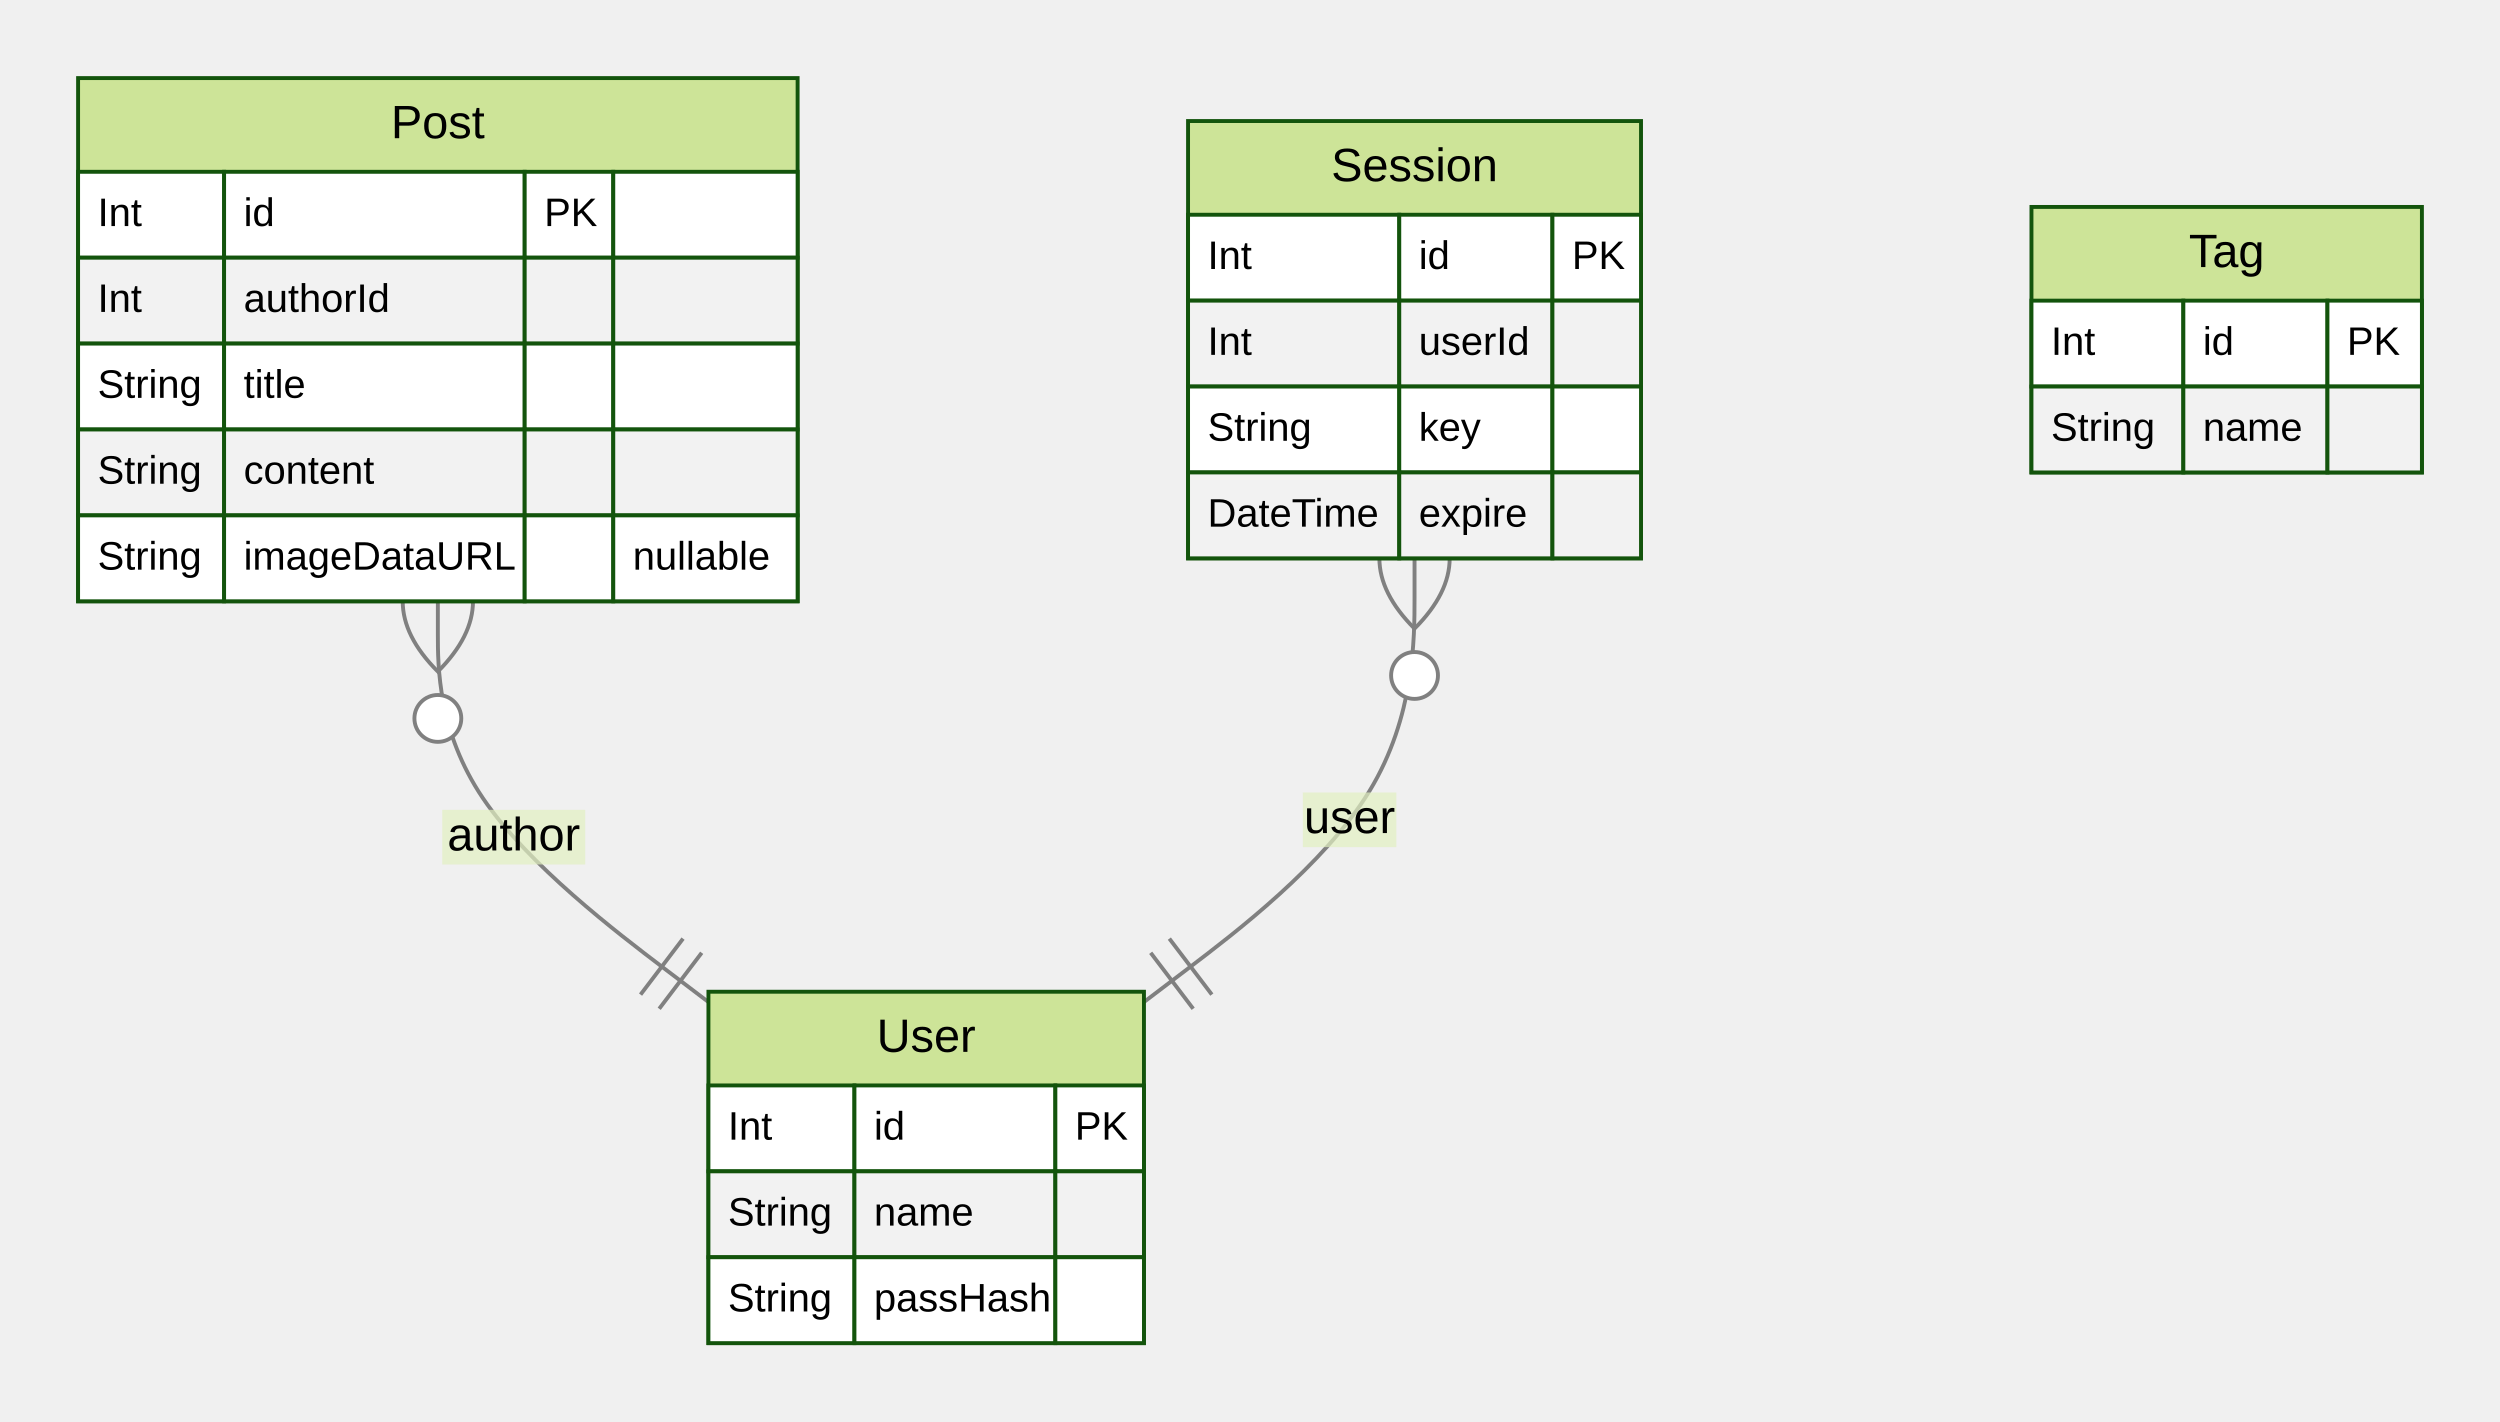
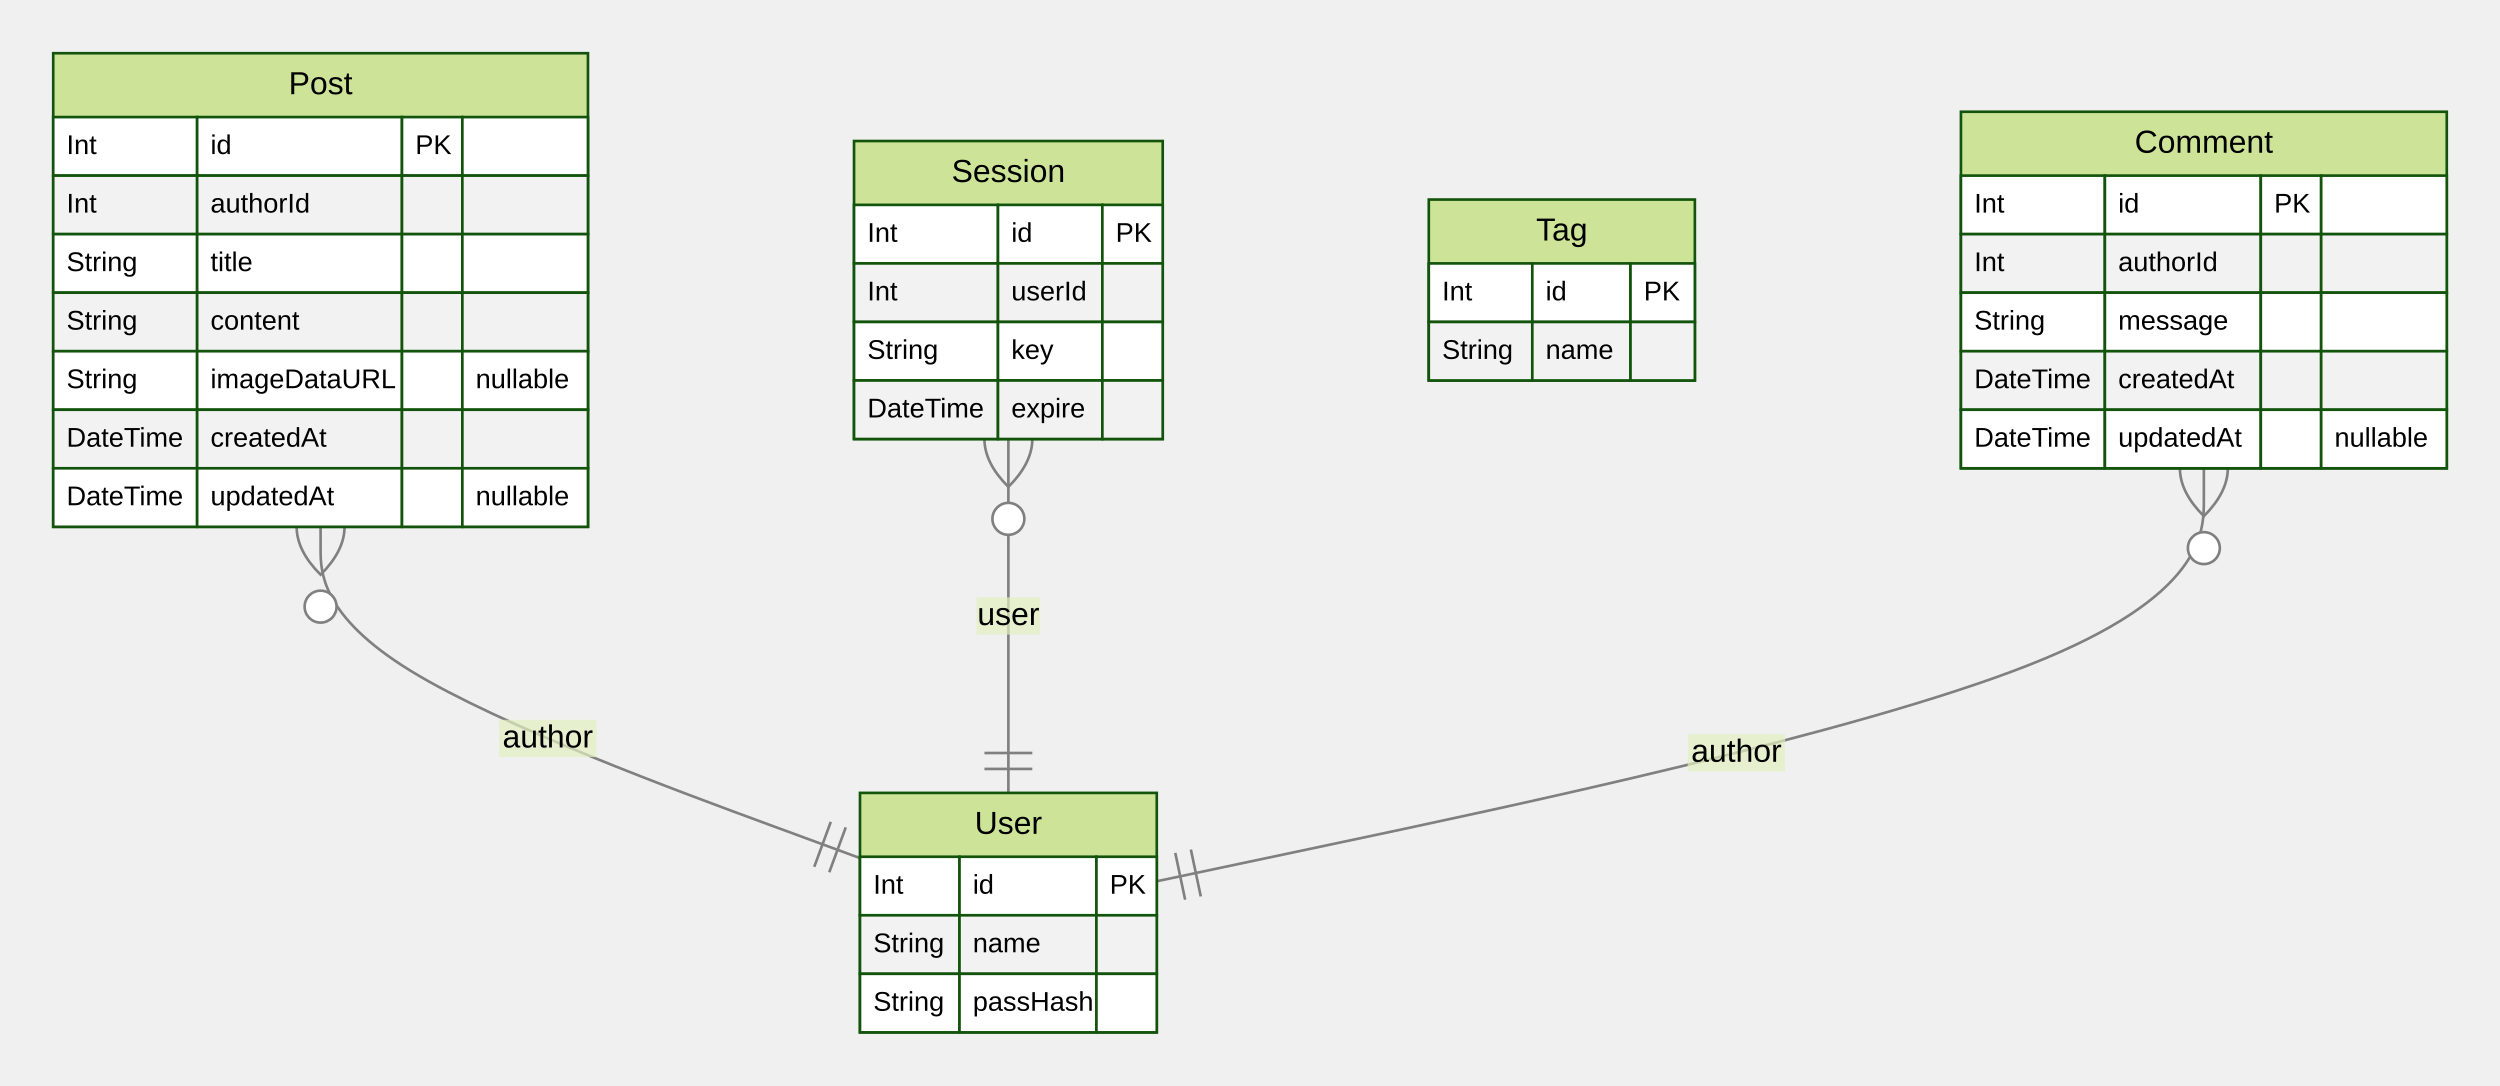
- <svg xmlns="http://www.w3.org/2000/svg" aria-roledescription="er" viewBox="0 0 640.294 364" style="max-width: 640.294px; background-color: white;" width="100%" id="mermaid-0">
+ <svg xmlns="http://www.w3.org/2000/svg" aria-roledescription="er" viewBox="0 0 939.593 408" style="max-width: 939.593px; background-color: white;" width="100%" id="mermaid-0">
  <style>#mermaid-0{font-family:"trebuchet ms",verdana,arial,sans-serif;font-size:16px;fill:#000000;}#mermaid-0 .error-icon{fill:#552222;}#mermaid-0 .error-text{fill:#552222;stroke:#552222;}#mermaid-0 .edge-thickness-normal{stroke-width:2px;}#mermaid-0 .edge-thickness-thick{stroke-width:3.5px;}#mermaid-0 .edge-pattern-solid{stroke-dasharray:0;}#mermaid-0 .edge-pattern-dashed{stroke-dasharray:3;}#mermaid-0 .edge-pattern-dotted{stroke-dasharray:2;}#mermaid-0 .marker{fill:#000000;stroke:#000000;}#mermaid-0 .marker.cross{stroke:#000000;}#mermaid-0 svg{font-family:"trebuchet ms",verdana,arial,sans-serif;font-size:16px;}#mermaid-0 .entityBox{fill:#cde498;stroke:#13540c;}#mermaid-0 .attributeBoxOdd{fill:#ffffff;stroke:#13540c;}#mermaid-0 .attributeBoxEven{fill:#f2f2f2;stroke:#13540c;}#mermaid-0 .relationshipLabelBox{fill:hsl(78.158, 58.462%, 84.51%);opacity:0.7;background-color:hsl(78.158, 58.462%, 84.51%);}#mermaid-0 .relationshipLabelBox rect{opacity:0.5;}#mermaid-0 .relationshipLine{stroke:#000000;}#mermaid-0 .entityTitleText{text-anchor:middle;font-size:18px;fill:#000000;}#mermaid-0 :root{--mermaid-font-family:"trebuchet ms",verdana,arial,sans-serif;}</style>
  <g />
  <defs>
    <marker orient="auto" markerHeight="18" markerWidth="18" refY="9" refX="0" id="ONLY_ONE_START">
      <path d="M9,0 L9,18 M15,0 L15,18" fill="none" stroke="gray" />
    </marker>
  </defs>
  <defs>
    <marker orient="auto" markerHeight="18" markerWidth="18" refY="9" refX="18" id="ONLY_ONE_END">
      <path d="M3,0 L3,18 M9,0 L9,18" fill="none" stroke="gray" />
    </marker>
  </defs>
  <defs>
    <marker orient="auto" markerHeight="18" markerWidth="30" refY="9" refX="0" id="ZERO_OR_ONE_START">
      <circle r="6" cy="9" cx="21" fill="white" stroke="gray" />
      <path d="M9,0 L9,18" fill="none" stroke="gray" />
    </marker>
  </defs>
  <defs>
    <marker orient="auto" markerHeight="18" markerWidth="30" refY="9" refX="30" id="ZERO_OR_ONE_END">
      <circle r="6" cy="9" cx="9" fill="white" stroke="gray" />
      <path d="M21,0 L21,18" fill="none" stroke="gray" />
    </marker>
  </defs>
  <defs>
    <marker orient="auto" markerHeight="36" markerWidth="45" refY="18" refX="18" id="ONE_OR_MORE_START">
      <path d="M0,18 Q 18,0 36,18 Q 18,36 0,18 M42,9 L42,27" fill="none" stroke="gray" />
    </marker>
  </defs>
  <defs>
    <marker orient="auto" markerHeight="36" markerWidth="45" refY="18" refX="27" id="ONE_OR_MORE_END">
      <path d="M3,9 L3,27 M9,18 Q27,0 45,18 Q27,36 9,18" fill="none" stroke="gray" />
    </marker>
  </defs>
  <defs>
    <marker orient="auto" markerHeight="36" markerWidth="57" refY="18" refX="18" id="ZERO_OR_MORE_START">
      <circle r="6" cy="18" cx="48" fill="white" stroke="gray" />
      <path d="M0,18 Q18,0 36,18 Q18,36 0,18" fill="none" stroke="gray" />
    </marker>
  </defs>
  <defs>
    <marker orient="auto" markerHeight="36" markerWidth="57" refY="18" refX="39" id="ZERO_OR_MORE_END">
      <circle r="6" cy="18" cx="9" fill="white" stroke="gray" />
      <path d="M21,18 Q39,0 57,18 Q39,36 21,18" fill="none" stroke="gray" />
    </marker>
  </defs>
-   <path style="stroke: gray; fill: none;" marker-start="url(#ZERO_OR_MORE_START)" marker-end="url(#ONLY_ONE_END)" d="M112.141,154L112.141,162.333C112.141,170.667,112.141,187.333,123.691,204.44C135.241,221.546,158.342,239.092,169.892,247.865L181.442,256.638" class="er relationshipLine" />
-   <path style="stroke: gray; fill: none;" marker-start="url(#ZERO_OR_MORE_START)" marker-end="url(#ONLY_ONE_END)" d="M362.288,143L362.288,153.167C362.288,163.333,362.288,183.667,350.738,202.606C339.188,221.546,316.087,239.092,304.537,247.865L292.987,256.638" class="er relationshipLine" />
-   <g transform="translate(20,20 )" id="entity-Post-ded15c0d-2cd9-4d8a-85ac-2ca12fa0a732">
-     <rect height="134" width="184.282" y="0" x="0" class="er entityBox" />
-     <text style="dominant-baseline: middle; text-anchor: middle; font-size: 12px;" transform="translate(92.14102,12)" y="0" x="0" id="text-entity-Post-ded15c0d-2cd9-4d8a-85ac-2ca12fa0a732" class="er entityLabel">Post</text>
+   <path style="stroke: gray; fill: none;" marker-start="url(#ZERO_OR_MORE_START)" marker-end="url(#ONLY_ONE_END)" d="M120.491,198L120.491,206.333C120.491,214.667,120.491,231.333,154.278,252.084C188.066,272.834,255.64,297.669,289.428,310.086L323.215,322.503" class="er relationshipLine" />
+   <path style="stroke: gray; fill: none;" marker-start="url(#ZERO_OR_MORE_START)" marker-end="url(#ONLY_ONE_END)" d="M378.988,165L378.988,178.833C378.988,192.667,378.988,220.333,378.988,242.5C378.988,264.667,378.988,281.333,378.988,289.667L378.988,298" class="er relationshipLine" />
+   <path style="stroke: gray; fill: none;" marker-start="url(#ZERO_OR_MORE_START)" marker-end="url(#ONLY_ONE_END)" d="M828.293,176L828.293,188C828.293,200,828.293,224,762.705,249.868C697.116,275.736,565.938,303.472,500.349,317.34L434.76,331.208" class="er relationshipLine" />
+   <g transform="translate(20,20 )" id="entity-Post-003489f4-481c-472d-974c-b10abda31fce">
+     <rect height="178" width="200.982" y="0" x="0" class="er entityBox" />
+     <text style="dominant-baseline: middle; text-anchor: middle; font-size: 12px;" transform="translate(100.4908,12)" y="0" x="0" id="text-entity-Post-003489f4-481c-472d-974c-b10abda31fce" class="er entityLabel">Post</text>
+     <rect height="22" width="54.096" y="24" x="0" class="er attributeBoxOdd" />
+     <text style="dominant-baseline: middle; font-size: 10.2px;" transform="translate(5,35)" y="0" x="0" id="text-entity-Post-003489f4-481c-472d-974c-b10abda31fce-attr-1-type" class="er entityLabel">Int</text>
+     <rect height="22" width="76.986" y="24" x="54.096" class="er attributeBoxOdd" />
+     <text style="dominant-baseline: middle; font-size: 10.2px;" transform="translate(59.09555,35)" y="0" x="0" id="text-entity-Post-003489f4-481c-472d-974c-b10abda31fce-attr-1-name" class="er entityLabel">id</text>
+     <rect height="22" width="22.688" y="24" x="131.081" class="er attributeBoxOdd" />
+     <text style="dominant-baseline: middle; font-size: 10.2px;" transform="translate(136.0813,35)" y="0" x="0" id="text-entity-Post-003489f4-481c-472d-974c-b10abda31fce-attr-1-key" class="er entityLabel">PK</text>
+     <rect height="22" width="47.213" y="24" x="153.769" class="er attributeBoxOdd" />
+     <text style="dominant-baseline: middle; font-size: 10.2px;" transform="translate(158.769,35)" y="0" x="0" id="text-entity-Post-003489f4-481c-472d-974c-b10abda31fce-attr-1-comment" class="er entityLabel" />
+     <rect height="22" width="54.096" y="46" x="0" class="er attributeBoxEven" />
+     <text style="dominant-baseline: middle; font-size: 10.2px;" transform="translate(5,57)" y="0" x="0" id="text-entity-Post-003489f4-481c-472d-974c-b10abda31fce-attr-2-type" class="er entityLabel">Int</text>
+     <rect height="22" width="76.986" y="46" x="54.096" class="er attributeBoxEven" />
+     <text style="dominant-baseline: middle; font-size: 10.2px;" transform="translate(59.09555,57)" y="0" x="0" id="text-entity-Post-003489f4-481c-472d-974c-b10abda31fce-attr-2-name" class="er entityLabel">authorId</text>
+     <rect height="22" width="22.688" y="46" x="131.081" class="er attributeBoxEven" />
+     <text style="dominant-baseline: middle; font-size: 10.2px;" transform="translate(136.0813,57)" y="0" x="0" id="text-entity-Post-003489f4-481c-472d-974c-b10abda31fce-attr-2-key" class="er entityLabel" />
+     <rect height="22" width="47.213" y="46" x="153.769" class="er attributeBoxEven" />
+     <text style="dominant-baseline: middle; font-size: 10.2px;" transform="translate(158.769,57)" y="0" x="0" id="text-entity-Post-003489f4-481c-472d-974c-b10abda31fce-attr-2-comment" class="er entityLabel" />
+     <rect height="22" width="54.096" y="68" x="0" class="er attributeBoxOdd" />
+     <text style="dominant-baseline: middle; font-size: 10.2px;" transform="translate(5,79)" y="0" x="0" id="text-entity-Post-003489f4-481c-472d-974c-b10abda31fce-attr-3-type" class="er entityLabel">String</text>
+     <rect height="22" width="76.986" y="68" x="54.096" class="er attributeBoxOdd" />
+     <text style="dominant-baseline: middle; font-size: 10.2px;" transform="translate(59.09555,79)" y="0" x="0" id="text-entity-Post-003489f4-481c-472d-974c-b10abda31fce-attr-3-name" class="er entityLabel">title</text>
+     <rect height="22" width="22.688" y="68" x="131.081" class="er attributeBoxOdd" />
+     <text style="dominant-baseline: middle; font-size: 10.2px;" transform="translate(136.0813,79)" y="0" x="0" id="text-entity-Post-003489f4-481c-472d-974c-b10abda31fce-attr-3-key" class="er entityLabel" />
+     <rect height="22" width="47.213" y="68" x="153.769" class="er attributeBoxOdd" />
+     <text style="dominant-baseline: middle; font-size: 10.2px;" transform="translate(158.769,79)" y="0" x="0" id="text-entity-Post-003489f4-481c-472d-974c-b10abda31fce-attr-3-comment" class="er entityLabel" />
+     <rect height="22" width="54.096" y="90" x="0" class="er attributeBoxEven" />
+     <text style="dominant-baseline: middle; font-size: 10.2px;" transform="translate(5,101)" y="0" x="0" id="text-entity-Post-003489f4-481c-472d-974c-b10abda31fce-attr-4-type" class="er entityLabel">String</text>
+     <rect height="22" width="76.986" y="90" x="54.096" class="er attributeBoxEven" />
+     <text style="dominant-baseline: middle; font-size: 10.2px;" transform="translate(59.09555,101)" y="0" x="0" id="text-entity-Post-003489f4-481c-472d-974c-b10abda31fce-attr-4-name" class="er entityLabel">content</text>
+     <rect height="22" width="22.688" y="90" x="131.081" class="er attributeBoxEven" />
+     <text style="dominant-baseline: middle; font-size: 10.2px;" transform="translate(136.0813,101)" y="0" x="0" id="text-entity-Post-003489f4-481c-472d-974c-b10abda31fce-attr-4-key" class="er entityLabel" />
+     <rect height="22" width="47.213" y="90" x="153.769" class="er attributeBoxEven" />
+     <text style="dominant-baseline: middle; font-size: 10.2px;" transform="translate(158.769,101)" y="0" x="0" id="text-entity-Post-003489f4-481c-472d-974c-b10abda31fce-attr-4-comment" class="er entityLabel" />
+     <rect height="22" width="54.096" y="112" x="0" class="er attributeBoxOdd" />
+     <text style="dominant-baseline: middle; font-size: 10.2px;" transform="translate(5,123)" y="0" x="0" id="text-entity-Post-003489f4-481c-472d-974c-b10abda31fce-attr-5-type" class="er entityLabel">String</text>
+     <rect height="22" width="76.986" y="112" x="54.096" class="er attributeBoxOdd" />
+     <text style="dominant-baseline: middle; font-size: 10.2px;" transform="translate(59.09555,123)" y="0" x="0" id="text-entity-Post-003489f4-481c-472d-974c-b10abda31fce-attr-5-name" class="er entityLabel">imageDataURL</text>
+     <rect height="22" width="22.688" y="112" x="131.081" class="er attributeBoxOdd" />
+     <text style="dominant-baseline: middle; font-size: 10.2px;" transform="translate(136.0813,123)" y="0" x="0" id="text-entity-Post-003489f4-481c-472d-974c-b10abda31fce-attr-5-key" class="er entityLabel" />
+     <rect height="22" width="47.213" y="112" x="153.769" class="er attributeBoxOdd" />
+     <text style="dominant-baseline: middle; font-size: 10.2px;" transform="translate(158.769,123)" y="0" x="0" id="text-entity-Post-003489f4-481c-472d-974c-b10abda31fce-attr-5-comment" class="er entityLabel">nullable</text>
+     <rect height="22" width="54.096" y="134" x="0" class="er attributeBoxEven" />
+     <text style="dominant-baseline: middle; font-size: 10.2px;" transform="translate(5,145)" y="0" x="0" id="text-entity-Post-003489f4-481c-472d-974c-b10abda31fce-attr-6-type" class="er entityLabel">DateTime</text>
+     <rect height="22" width="76.986" y="134" x="54.096" class="er attributeBoxEven" />
+     <text style="dominant-baseline: middle; font-size: 10.2px;" transform="translate(59.09555,145)" y="0" x="0" id="text-entity-Post-003489f4-481c-472d-974c-b10abda31fce-attr-6-name" class="er entityLabel">createdAt</text>
+     <rect height="22" width="22.688" y="134" x="131.081" class="er attributeBoxEven" />
+     <text style="dominant-baseline: middle; font-size: 10.2px;" transform="translate(136.0813,145)" y="0" x="0" id="text-entity-Post-003489f4-481c-472d-974c-b10abda31fce-attr-6-key" class="er entityLabel" />
+     <rect height="22" width="47.213" y="134" x="153.769" class="er attributeBoxEven" />
+     <text style="dominant-baseline: middle; font-size: 10.2px;" transform="translate(158.769,145)" y="0" x="0" id="text-entity-Post-003489f4-481c-472d-974c-b10abda31fce-attr-6-comment" class="er entityLabel" />
+     <rect height="22" width="54.096" y="156" x="0" class="er attributeBoxOdd" />
+     <text style="dominant-baseline: middle; font-size: 10.2px;" transform="translate(5,167)" y="0" x="0" id="text-entity-Post-003489f4-481c-472d-974c-b10abda31fce-attr-7-type" class="er entityLabel">DateTime</text>
+     <rect height="22" width="76.986" y="156" x="54.096" class="er attributeBoxOdd" />
+     <text style="dominant-baseline: middle; font-size: 10.2px;" transform="translate(59.09555,167)" y="0" x="0" id="text-entity-Post-003489f4-481c-472d-974c-b10abda31fce-attr-7-name" class="er entityLabel">updatedAt</text>
+     <rect height="22" width="22.688" y="156" x="131.081" class="er attributeBoxOdd" />
+     <text style="dominant-baseline: middle; font-size: 10.2px;" transform="translate(136.0813,167)" y="0" x="0" id="text-entity-Post-003489f4-481c-472d-974c-b10abda31fce-attr-7-key" class="er entityLabel" />
+     <rect height="22" width="47.213" y="156" x="153.769" class="er attributeBoxOdd" />
+     <text style="dominant-baseline: middle; font-size: 10.2px;" transform="translate(158.769,167)" y="0" x="0" id="text-entity-Post-003489f4-481c-472d-974c-b10abda31fce-attr-7-comment" class="er entityLabel">nullable</text>
+   </g>
+   <g transform="translate(323.2153,298 )" id="entity-User-bb74c7c9-2f1f-4fd0-a9c3-f9b0317abc49">
+     <rect height="90" width="111.545" y="0" x="0" class="er entityBox" />
+     <text style="dominant-baseline: middle; text-anchor: middle; font-size: 12px;" transform="translate(55.77232,12)" y="0" x="0" id="text-entity-User-bb74c7c9-2f1f-4fd0-a9c3-f9b0317abc49" class="er entityLabel">User</text>
    <rect height="22" width="37.396" y="24" x="0" class="er attributeBoxOdd" />
-     <text style="dominant-baseline: middle; font-size: 10.2px;" transform="translate(5,35)" y="0" x="0" id="text-entity-Post-ded15c0d-2cd9-4d8a-85ac-2ca12fa0a732-attr-1-type" class="er entityLabel">Int</text>
-     <rect height="22" width="76.986" y="24" x="37.396" class="er attributeBoxOdd" />
-     <text style="dominant-baseline: middle; font-size: 10.2px;" transform="translate(42.39606,35)" y="0" x="0" id="text-entity-Post-ded15c0d-2cd9-4d8a-85ac-2ca12fa0a732-attr-1-name" class="er entityLabel">id</text>
-     <rect height="22" width="22.688" y="24" x="114.382" class="er attributeBoxOdd" />
-     <text style="dominant-baseline: middle; font-size: 10.2px;" transform="translate(119.3818,35)" y="0" x="0" id="text-entity-Post-ded15c0d-2cd9-4d8a-85ac-2ca12fa0a732-attr-1-key" class="er entityLabel">PK</text>
-     <rect height="22" width="47.213" y="24" x="137.07" class="er attributeBoxOdd" />
-     <text style="dominant-baseline: middle; font-size: 10.2px;" transform="translate(142.0695,35)" y="0" x="0" id="text-entity-Post-ded15c0d-2cd9-4d8a-85ac-2ca12fa0a732-attr-1-comment" class="er entityLabel" />
+     <text style="dominant-baseline: middle; font-size: 10.2px;" transform="translate(5,35)" y="0" x="0" id="text-entity-User-bb74c7c9-2f1f-4fd0-a9c3-f9b0317abc49-attr-1-type" class="er entityLabel">Int</text>
+     <rect height="22" width="51.461" y="24" x="37.396" class="er attributeBoxOdd" />
+     <text style="dominant-baseline: middle; font-size: 10.2px;" transform="translate(42.39606,35)" y="0" x="0" id="text-entity-User-bb74c7c9-2f1f-4fd0-a9c3-f9b0317abc49-attr-1-name" class="er entityLabel">id</text>
+     <rect height="22" width="22.688" y="24" x="88.857" class="er attributeBoxOdd" />
+     <text style="dominant-baseline: middle; font-size: 10.2px;" transform="translate(93.85695,35)" y="0" x="0" id="text-entity-User-bb74c7c9-2f1f-4fd0-a9c3-f9b0317abc49-attr-1-key" class="er entityLabel">PK</text>
    <rect height="22" width="37.396" y="46" x="0" class="er attributeBoxEven" />
-     <text style="dominant-baseline: middle; font-size: 10.2px;" transform="translate(5,57)" y="0" x="0" id="text-entity-Post-ded15c0d-2cd9-4d8a-85ac-2ca12fa0a732-attr-2-type" class="er entityLabel">Int</text>
-     <rect height="22" width="76.986" y="46" x="37.396" class="er attributeBoxEven" />
-     <text style="dominant-baseline: middle; font-size: 10.2px;" transform="translate(42.39606,57)" y="0" x="0" id="text-entity-Post-ded15c0d-2cd9-4d8a-85ac-2ca12fa0a732-attr-2-name" class="er entityLabel">authorId</text>
-     <rect height="22" width="22.688" y="46" x="114.382" class="er attributeBoxEven" />
-     <text style="dominant-baseline: middle; font-size: 10.2px;" transform="translate(119.3818,57)" y="0" x="0" id="text-entity-Post-ded15c0d-2cd9-4d8a-85ac-2ca12fa0a732-attr-2-key" class="er entityLabel" />
-     <rect height="22" width="47.213" y="46" x="137.07" class="er attributeBoxEven" />
-     <text style="dominant-baseline: middle; font-size: 10.2px;" transform="translate(142.0695,57)" y="0" x="0" id="text-entity-Post-ded15c0d-2cd9-4d8a-85ac-2ca12fa0a732-attr-2-comment" class="er entityLabel" />
+     <text style="dominant-baseline: middle; font-size: 10.2px;" transform="translate(5,57)" y="0" x="0" id="text-entity-User-bb74c7c9-2f1f-4fd0-a9c3-f9b0317abc49-attr-2-type" class="er entityLabel">String</text>
+     <rect height="22" width="51.461" y="46" x="37.396" class="er attributeBoxEven" />
+     <text style="dominant-baseline: middle; font-size: 10.2px;" transform="translate(42.39606,57)" y="0" x="0" id="text-entity-User-bb74c7c9-2f1f-4fd0-a9c3-f9b0317abc49-attr-2-name" class="er entityLabel">name</text>
+     <rect height="22" width="22.688" y="46" x="88.857" class="er attributeBoxEven" />
+     <text style="dominant-baseline: middle; font-size: 10.2px;" transform="translate(93.85695,57)" y="0" x="0" id="text-entity-User-bb74c7c9-2f1f-4fd0-a9c3-f9b0317abc49-attr-2-key" class="er entityLabel" />
    <rect height="22" width="37.396" y="68" x="0" class="er attributeBoxOdd" />
-     <text style="dominant-baseline: middle; font-size: 10.2px;" transform="translate(5,79)" y="0" x="0" id="text-entity-Post-ded15c0d-2cd9-4d8a-85ac-2ca12fa0a732-attr-3-type" class="er entityLabel">String</text>
-     <rect height="22" width="76.986" y="68" x="37.396" class="er attributeBoxOdd" />
-     <text style="dominant-baseline: middle; font-size: 10.2px;" transform="translate(42.39606,79)" y="0" x="0" id="text-entity-Post-ded15c0d-2cd9-4d8a-85ac-2ca12fa0a732-attr-3-name" class="er entityLabel">title</text>
-     <rect height="22" width="22.688" y="68" x="114.382" class="er attributeBoxOdd" />
-     <text style="dominant-baseline: middle; font-size: 10.2px;" transform="translate(119.3818,79)" y="0" x="0" id="text-entity-Post-ded15c0d-2cd9-4d8a-85ac-2ca12fa0a732-attr-3-key" class="er entityLabel" />
-     <rect height="22" width="47.213" y="68" x="137.07" class="er attributeBoxOdd" />
-     <text style="dominant-baseline: middle; font-size: 10.2px;" transform="translate(142.0695,79)" y="0" x="0" id="text-entity-Post-ded15c0d-2cd9-4d8a-85ac-2ca12fa0a732-attr-3-comment" class="er entityLabel" />
-     <rect height="22" width="37.396" y="90" x="0" class="er attributeBoxEven" />
-     <text style="dominant-baseline: middle; font-size: 10.2px;" transform="translate(5,101)" y="0" x="0" id="text-entity-Post-ded15c0d-2cd9-4d8a-85ac-2ca12fa0a732-attr-4-type" class="er entityLabel">String</text>
-     <rect height="22" width="76.986" y="90" x="37.396" class="er attributeBoxEven" />
-     <text style="dominant-baseline: middle; font-size: 10.2px;" transform="translate(42.39606,101)" y="0" x="0" id="text-entity-Post-ded15c0d-2cd9-4d8a-85ac-2ca12fa0a732-attr-4-name" class="er entityLabel">content</text>
-     <rect height="22" width="22.688" y="90" x="114.382" class="er attributeBoxEven" />
-     <text style="dominant-baseline: middle; font-size: 10.2px;" transform="translate(119.3818,101)" y="0" x="0" id="text-entity-Post-ded15c0d-2cd9-4d8a-85ac-2ca12fa0a732-attr-4-key" class="er entityLabel" />
-     <rect height="22" width="47.213" y="90" x="137.07" class="er attributeBoxEven" />
-     <text style="dominant-baseline: middle; font-size: 10.2px;" transform="translate(142.0695,101)" y="0" x="0" id="text-entity-Post-ded15c0d-2cd9-4d8a-85ac-2ca12fa0a732-attr-4-comment" class="er entityLabel" />
-     <rect height="22" width="37.396" y="112" x="0" class="er attributeBoxOdd" />
-     <text style="dominant-baseline: middle; font-size: 10.2px;" transform="translate(5,123)" y="0" x="0" id="text-entity-Post-ded15c0d-2cd9-4d8a-85ac-2ca12fa0a732-attr-5-type" class="er entityLabel">String</text>
-     <rect height="22" width="76.986" y="112" x="37.396" class="er attributeBoxOdd" />
-     <text style="dominant-baseline: middle; font-size: 10.2px;" transform="translate(42.39606,123)" y="0" x="0" id="text-entity-Post-ded15c0d-2cd9-4d8a-85ac-2ca12fa0a732-attr-5-name" class="er entityLabel">imageDataURL</text>
-     <rect height="22" width="22.688" y="112" x="114.382" class="er attributeBoxOdd" />
-     <text style="dominant-baseline: middle; font-size: 10.2px;" transform="translate(119.3818,123)" y="0" x="0" id="text-entity-Post-ded15c0d-2cd9-4d8a-85ac-2ca12fa0a732-attr-5-key" class="er entityLabel" />
-     <rect height="22" width="47.213" y="112" x="137.07" class="er attributeBoxOdd" />
-     <text style="dominant-baseline: middle; font-size: 10.2px;" transform="translate(142.0695,123)" y="0" x="0" id="text-entity-Post-ded15c0d-2cd9-4d8a-85ac-2ca12fa0a732-attr-5-comment" class="er entityLabel">nullable</text>
-   </g>
-   <g transform="translate(181.4422,254 )" id="entity-User-6bedfe42-b9bd-4da8-af1e-f0442ecd035c">
-     <rect height="90" width="111.545" y="0" x="0" class="er entityBox" />
-     <text style="dominant-baseline: middle; text-anchor: middle; font-size: 12px;" transform="translate(55.77232,12)" y="0" x="0" id="text-entity-User-6bedfe42-b9bd-4da8-af1e-f0442ecd035c" class="er entityLabel">User</text>
-     <rect height="22" width="37.396" y="24" x="0" class="er attributeBoxOdd" />
-     <text style="dominant-baseline: middle; font-size: 10.2px;" transform="translate(5,35)" y="0" x="0" id="text-entity-User-6bedfe42-b9bd-4da8-af1e-f0442ecd035c-attr-1-type" class="er entityLabel">Int</text>
-     <rect height="22" width="51.461" y="24" x="37.396" class="er attributeBoxOdd" />
-     <text style="dominant-baseline: middle; font-size: 10.2px;" transform="translate(42.39606,35)" y="0" x="0" id="text-entity-User-6bedfe42-b9bd-4da8-af1e-f0442ecd035c-attr-1-name" class="er entityLabel">id</text>
-     <rect height="22" width="22.688" y="24" x="88.857" class="er attributeBoxOdd" />
-     <text style="dominant-baseline: middle; font-size: 10.2px;" transform="translate(93.85695,35)" y="0" x="0" id="text-entity-User-6bedfe42-b9bd-4da8-af1e-f0442ecd035c-attr-1-key" class="er entityLabel">PK</text>
-     <rect height="22" width="37.396" y="46" x="0" class="er attributeBoxEven" />
-     <text style="dominant-baseline: middle; font-size: 10.2px;" transform="translate(5,57)" y="0" x="0" id="text-entity-User-6bedfe42-b9bd-4da8-af1e-f0442ecd035c-attr-2-type" class="er entityLabel">String</text>
-     <rect height="22" width="51.461" y="46" x="37.396" class="er attributeBoxEven" />
-     <text style="dominant-baseline: middle; font-size: 10.2px;" transform="translate(42.39606,57)" y="0" x="0" id="text-entity-User-6bedfe42-b9bd-4da8-af1e-f0442ecd035c-attr-2-name" class="er entityLabel">name</text>
-     <rect height="22" width="22.688" y="46" x="88.857" class="er attributeBoxEven" />
-     <text style="dominant-baseline: middle; font-size: 10.2px;" transform="translate(93.85695,57)" y="0" x="0" id="text-entity-User-6bedfe42-b9bd-4da8-af1e-f0442ecd035c-attr-2-key" class="er entityLabel" />
-     <rect height="22" width="37.396" y="68" x="0" class="er attributeBoxOdd" />
-     <text style="dominant-baseline: middle; font-size: 10.2px;" transform="translate(5,79)" y="0" x="0" id="text-entity-User-6bedfe42-b9bd-4da8-af1e-f0442ecd035c-attr-3-type" class="er entityLabel">String</text>
+     <text style="dominant-baseline: middle; font-size: 10.2px;" transform="translate(5,79)" y="0" x="0" id="text-entity-User-bb74c7c9-2f1f-4fd0-a9c3-f9b0317abc49-attr-3-type" class="er entityLabel">String</text>
    <rect height="22" width="51.461" y="68" x="37.396" class="er attributeBoxOdd" />
-     <text style="dominant-baseline: middle; font-size: 10.2px;" transform="translate(42.39606,79)" y="0" x="0" id="text-entity-User-6bedfe42-b9bd-4da8-af1e-f0442ecd035c-attr-3-name" class="er entityLabel">passHash</text>
+     <text style="dominant-baseline: middle; font-size: 10.2px;" transform="translate(42.39606,79)" y="0" x="0" id="text-entity-User-bb74c7c9-2f1f-4fd0-a9c3-f9b0317abc49-attr-3-name" class="er entityLabel">passHash</text>
    <rect height="22" width="22.688" y="68" x="88.857" class="er attributeBoxOdd" />
-     <text style="dominant-baseline: middle; font-size: 10.2px;" transform="translate(93.85695,79)" y="0" x="0" id="text-entity-User-6bedfe42-b9bd-4da8-af1e-f0442ecd035c-attr-3-key" class="er entityLabel" />
-   </g>
-   <g transform="translate(304.282,31 )" id="entity-Session-c68e9910-99e7-4e95-925c-f568dc526cfb">
+     <text style="dominant-baseline: middle; font-size: 10.2px;" transform="translate(93.85695,79)" y="0" x="0" id="text-entity-User-bb74c7c9-2f1f-4fd0-a9c3-f9b0317abc49-attr-3-key" class="er entityLabel" />
+   </g>
+   <g transform="translate(320.9815,53 )" id="entity-Session-43aba3ad-206d-45c0-965e-380a5a4505a9">
    <rect height="112" width="116.012" y="0" x="0" class="er entityBox" />
-     <text style="dominant-baseline: middle; text-anchor: middle; font-size: 12px;" transform="translate(58.00605,12)" y="0" x="0" id="text-entity-Session-c68e9910-99e7-4e95-925c-f568dc526cfb" class="er entityLabel">Session</text>
+     <text style="dominant-baseline: middle; text-anchor: middle; font-size: 12px;" transform="translate(58.00605,12)" y="0" x="0" id="text-entity-Session-43aba3ad-206d-45c0-965e-380a5a4505a9" class="er entityLabel">Session</text>
    <rect height="22" width="54.096" y="24" x="0" class="er attributeBoxOdd" />
-     <text style="dominant-baseline: middle; font-size: 10.2px;" transform="translate(5,35)" y="0" x="0" id="text-entity-Session-c68e9910-99e7-4e95-925c-f568dc526cfb-attr-1-type" class="er entityLabel">Int</text>
+     <text style="dominant-baseline: middle; font-size: 10.2px;" transform="translate(5,35)" y="0" x="0" id="text-entity-Session-43aba3ad-206d-45c0-965e-380a5a4505a9-attr-1-type" class="er entityLabel">Int</text>
    <rect height="22" width="39.229" y="24" x="54.096" class="er attributeBoxOdd" />
-     <text style="dominant-baseline: middle; font-size: 10.2px;" transform="translate(59.09555,35)" y="0" x="0" id="text-entity-Session-c68e9910-99e7-4e95-925c-f568dc526cfb-attr-1-name" class="er entityLabel">id</text>
+     <text style="dominant-baseline: middle; font-size: 10.2px;" transform="translate(59.09555,35)" y="0" x="0" id="text-entity-Session-43aba3ad-206d-45c0-965e-380a5a4505a9-attr-1-name" class="er entityLabel">id</text>
    <rect height="22" width="22.688" y="24" x="93.324" class="er attributeBoxOdd" />
-     <text style="dominant-baseline: middle; font-size: 10.2px;" transform="translate(98.32442,35)" y="0" x="0" id="text-entity-Session-c68e9910-99e7-4e95-925c-f568dc526cfb-attr-1-key" class="er entityLabel">PK</text>
+     <text style="dominant-baseline: middle; font-size: 10.2px;" transform="translate(98.32442,35)" y="0" x="0" id="text-entity-Session-43aba3ad-206d-45c0-965e-380a5a4505a9-attr-1-key" class="er entityLabel">PK</text>
    <rect height="22" width="54.096" y="46" x="0" class="er attributeBoxEven" />
-     <text style="dominant-baseline: middle; font-size: 10.2px;" transform="translate(5,57)" y="0" x="0" id="text-entity-Session-c68e9910-99e7-4e95-925c-f568dc526cfb-attr-2-type" class="er entityLabel">Int</text>
+     <text style="dominant-baseline: middle; font-size: 10.2px;" transform="translate(5,57)" y="0" x="0" id="text-entity-Session-43aba3ad-206d-45c0-965e-380a5a4505a9-attr-2-type" class="er entityLabel">Int</text>
    <rect height="22" width="39.229" y="46" x="54.096" class="er attributeBoxEven" />
-     <text style="dominant-baseline: middle; font-size: 10.2px;" transform="translate(59.09555,57)" y="0" x="0" id="text-entity-Session-c68e9910-99e7-4e95-925c-f568dc526cfb-attr-2-name" class="er entityLabel">userId</text>
+     <text style="dominant-baseline: middle; font-size: 10.2px;" transform="translate(59.09555,57)" y="0" x="0" id="text-entity-Session-43aba3ad-206d-45c0-965e-380a5a4505a9-attr-2-name" class="er entityLabel">userId</text>
    <rect height="22" width="22.688" y="46" x="93.324" class="er attributeBoxEven" />
-     <text style="dominant-baseline: middle; font-size: 10.2px;" transform="translate(98.32442,57)" y="0" x="0" id="text-entity-Session-c68e9910-99e7-4e95-925c-f568dc526cfb-attr-2-key" class="er entityLabel" />
+     <text style="dominant-baseline: middle; font-size: 10.2px;" transform="translate(98.32442,57)" y="0" x="0" id="text-entity-Session-43aba3ad-206d-45c0-965e-380a5a4505a9-attr-2-key" class="er entityLabel" />
    <rect height="22" width="54.096" y="68" x="0" class="er attributeBoxOdd" />
-     <text style="dominant-baseline: middle; font-size: 10.2px;" transform="translate(5,79)" y="0" x="0" id="text-entity-Session-c68e9910-99e7-4e95-925c-f568dc526cfb-attr-3-type" class="er entityLabel">String</text>
+     <text style="dominant-baseline: middle; font-size: 10.2px;" transform="translate(5,79)" y="0" x="0" id="text-entity-Session-43aba3ad-206d-45c0-965e-380a5a4505a9-attr-3-type" class="er entityLabel">String</text>
    <rect height="22" width="39.229" y="68" x="54.096" class="er attributeBoxOdd" />
-     <text style="dominant-baseline: middle; font-size: 10.2px;" transform="translate(59.09555,79)" y="0" x="0" id="text-entity-Session-c68e9910-99e7-4e95-925c-f568dc526cfb-attr-3-name" class="er entityLabel">key</text>
+     <text style="dominant-baseline: middle; font-size: 10.2px;" transform="translate(59.09555,79)" y="0" x="0" id="text-entity-Session-43aba3ad-206d-45c0-965e-380a5a4505a9-attr-3-name" class="er entityLabel">key</text>
    <rect height="22" width="22.688" y="68" x="93.324" class="er attributeBoxOdd" />
-     <text style="dominant-baseline: middle; font-size: 10.2px;" transform="translate(98.32442,79)" y="0" x="0" id="text-entity-Session-c68e9910-99e7-4e95-925c-f568dc526cfb-attr-3-key" class="er entityLabel" />
+     <text style="dominant-baseline: middle; font-size: 10.2px;" transform="translate(98.32442,79)" y="0" x="0" id="text-entity-Session-43aba3ad-206d-45c0-965e-380a5a4505a9-attr-3-key" class="er entityLabel" />
    <rect height="22" width="54.096" y="90" x="0" class="er attributeBoxEven" />
-     <text style="dominant-baseline: middle; font-size: 10.2px;" transform="translate(5,101)" y="0" x="0" id="text-entity-Session-c68e9910-99e7-4e95-925c-f568dc526cfb-attr-4-type" class="er entityLabel">DateTime</text>
+     <text style="dominant-baseline: middle; font-size: 10.2px;" transform="translate(5,101)" y="0" x="0" id="text-entity-Session-43aba3ad-206d-45c0-965e-380a5a4505a9-attr-4-type" class="er entityLabel">DateTime</text>
    <rect height="22" width="39.229" y="90" x="54.096" class="er attributeBoxEven" />
-     <text style="dominant-baseline: middle; font-size: 10.2px;" transform="translate(59.09555,101)" y="0" x="0" id="text-entity-Session-c68e9910-99e7-4e95-925c-f568dc526cfb-attr-4-name" class="er entityLabel">expire</text>
+     <text style="dominant-baseline: middle; font-size: 10.2px;" transform="translate(59.09555,101)" y="0" x="0" id="text-entity-Session-43aba3ad-206d-45c0-965e-380a5a4505a9-attr-4-name" class="er entityLabel">expire</text>
    <rect height="22" width="22.688" y="90" x="93.324" class="er attributeBoxEven" />
-     <text style="dominant-baseline: middle; font-size: 10.2px;" transform="translate(98.32442,101)" y="0" x="0" id="text-entity-Session-c68e9910-99e7-4e95-925c-f568dc526cfb-attr-4-key" class="er entityLabel" />
-   </g>
-   <g transform="translate(520.2941,53 )" id="entity-Tag-12031385-d83f-4e7e-8f4a-e15ed33cf5a0">
+     <text style="dominant-baseline: middle; font-size: 10.2px;" transform="translate(98.32442,101)" y="0" x="0" id="text-entity-Session-43aba3ad-206d-45c0-965e-380a5a4505a9-attr-4-key" class="er entityLabel" />
+   </g>
+   <g transform="translate(536.9936,75 )" id="entity-Tag-a8a9e175-e10b-49d5-9f32-13c7c95c4a5a">
    <rect height="68" width="100" y="0" x="0" class="er entityBox" />
-     <text style="dominant-baseline: middle; text-anchor: middle; font-size: 12px;" transform="translate(50,12)" y="0" x="0" id="text-entity-Tag-12031385-d83f-4e7e-8f4a-e15ed33cf5a0" class="er entityLabel">Tag</text>
+     <text style="dominant-baseline: middle; text-anchor: middle; font-size: 12px;" transform="translate(50,12)" y="0" x="0" id="text-entity-Tag-a8a9e175-e10b-49d5-9f32-13c7c95c4a5a" class="er entityLabel">Tag</text>
    <rect height="22" width="38.902" y="24" x="0" class="er attributeBoxOdd" />
-     <text style="dominant-baseline: middle; font-size: 10.2px;" transform="translate(5,35)" y="0" x="0" id="text-entity-Tag-12031385-d83f-4e7e-8f4a-e15ed33cf5a0-attr-1-type" class="er entityLabel">Int</text>
+     <text style="dominant-baseline: middle; font-size: 10.2px;" transform="translate(5,35)" y="0" x="0" id="text-entity-Tag-a8a9e175-e10b-49d5-9f32-13c7c95c4a5a-attr-1-type" class="er entityLabel">Int</text>
    <rect height="22" width="36.905" y="24" x="38.902" class="er attributeBoxOdd" />
-     <text style="dominant-baseline: middle; font-size: 10.2px;" transform="translate(43.90184,35)" y="0" x="0" id="text-entity-Tag-12031385-d83f-4e7e-8f4a-e15ed33cf5a0-attr-1-name" class="er entityLabel">id</text>
+     <text style="dominant-baseline: middle; font-size: 10.2px;" transform="translate(43.90184,35)" y="0" x="0" id="text-entity-Tag-a8a9e175-e10b-49d5-9f32-13c7c95c4a5a-attr-1-name" class="er entityLabel">id</text>
    <rect height="22" width="24.193" y="24" x="75.807" class="er attributeBoxOdd" />
-     <text style="dominant-baseline: middle; font-size: 10.2px;" transform="translate(80.80653,35)" y="0" x="0" id="text-entity-Tag-12031385-d83f-4e7e-8f4a-e15ed33cf5a0-attr-1-key" class="er entityLabel">PK</text>
+     <text style="dominant-baseline: middle; font-size: 10.2px;" transform="translate(80.80653,35)" y="0" x="0" id="text-entity-Tag-a8a9e175-e10b-49d5-9f32-13c7c95c4a5a-attr-1-key" class="er entityLabel">PK</text>
    <rect height="22" width="38.902" y="46" x="0" class="er attributeBoxEven" />
-     <text style="dominant-baseline: middle; font-size: 10.2px;" transform="translate(5,57)" y="0" x="0" id="text-entity-Tag-12031385-d83f-4e7e-8f4a-e15ed33cf5a0-attr-2-type" class="er entityLabel">String</text>
+     <text style="dominant-baseline: middle; font-size: 10.2px;" transform="translate(5,57)" y="0" x="0" id="text-entity-Tag-a8a9e175-e10b-49d5-9f32-13c7c95c4a5a-attr-2-type" class="er entityLabel">String</text>
    <rect height="22" width="36.905" y="46" x="38.902" class="er attributeBoxEven" />
-     <text style="dominant-baseline: middle; font-size: 10.2px;" transform="translate(43.90184,57)" y="0" x="0" id="text-entity-Tag-12031385-d83f-4e7e-8f4a-e15ed33cf5a0-attr-2-name" class="er entityLabel">name</text>
+     <text style="dominant-baseline: middle; font-size: 10.2px;" transform="translate(43.90184,57)" y="0" x="0" id="text-entity-Tag-a8a9e175-e10b-49d5-9f32-13c7c95c4a5a-attr-2-name" class="er entityLabel">name</text>
    <rect height="22" width="24.193" y="46" x="75.807" class="er attributeBoxEven" />
-     <text style="dominant-baseline: middle; font-size: 10.2px;" transform="translate(80.80653,57)" y="0" x="0" id="text-entity-Tag-12031385-d83f-4e7e-8f4a-e15ed33cf5a0-attr-2-key" class="er entityLabel" />
-   </g>
-   <rect height="14" width="36.615" y="207.41" x="113.27" class="er relationshipLabelBox" />
-   <text style="text-anchor: middle; dominant-baseline: middle; font-size: 12px;" y="214.41" x="131.578" id="rel1" class="er relationshipLabel">author</text>
-   <rect height="14" width="23.959" y="202.966" x="333.672" class="er relationshipLabelBox" />
-   <text style="text-anchor: middle; dominant-baseline: middle; font-size: 12px;" y="209.966" x="345.652" id="rel2" class="er relationshipLabel">user</text>
+     <text style="dominant-baseline: middle; font-size: 10.2px;" transform="translate(80.80653,57)" y="0" x="0" id="text-entity-Tag-a8a9e175-e10b-49d5-9f32-13c7c95c4a5a-attr-2-key" class="er entityLabel" />
+   </g>
+   <g transform="translate(736.9936,42 )" id="entity-Comment-03580554-ba4d-4740-98dd-4d6e96fe20f1">
+     <rect height="134" width="182.6" y="0" x="0" class="er entityBox" />
+     <text style="dominant-baseline: middle; text-anchor: middle; font-size: 12px;" transform="translate(91.29986,12)" y="0" x="0" id="text-entity-Comment-03580554-ba4d-4740-98dd-4d6e96fe20f1" class="er entityLabel">Comment</text>
+     <rect height="22" width="54.096" y="24" x="0" class="er attributeBoxOdd" />
+     <text style="dominant-baseline: middle; font-size: 10.2px;" transform="translate(5,35)" y="0" x="0" id="text-entity-Comment-03580554-ba4d-4740-98dd-4d6e96fe20f1-attr-1-type" class="er entityLabel">Int</text>
+     <rect height="22" width="58.604" y="24" x="54.096" class="er attributeBoxOdd" />
+     <text style="dominant-baseline: middle; font-size: 10.2px;" transform="translate(59.09555,35)" y="0" x="0" id="text-entity-Comment-03580554-ba4d-4740-98dd-4d6e96fe20f1-attr-1-name" class="er entityLabel">id</text>
+     <rect height="22" width="22.688" y="24" x="112.699" class="er attributeBoxOdd" />
+     <text style="dominant-baseline: middle; font-size: 10.2px;" transform="translate(117.6995,35)" y="0" x="0" id="text-entity-Comment-03580554-ba4d-4740-98dd-4d6e96fe20f1-attr-1-key" class="er entityLabel">PK</text>
+     <rect height="22" width="47.213" y="24" x="135.387" class="er attributeBoxOdd" />
+     <text style="dominant-baseline: middle; font-size: 10.2px;" transform="translate(140.3872,35)" y="0" x="0" id="text-entity-Comment-03580554-ba4d-4740-98dd-4d6e96fe20f1-attr-1-comment" class="er entityLabel" />
+     <rect height="22" width="54.096" y="46" x="0" class="er attributeBoxEven" />
+     <text style="dominant-baseline: middle; font-size: 10.2px;" transform="translate(5,57)" y="0" x="0" id="text-entity-Comment-03580554-ba4d-4740-98dd-4d6e96fe20f1-attr-2-type" class="er entityLabel">Int</text>
+     <rect height="22" width="58.604" y="46" x="54.096" class="er attributeBoxEven" />
+     <text style="dominant-baseline: middle; font-size: 10.2px;" transform="translate(59.09555,57)" y="0" x="0" id="text-entity-Comment-03580554-ba4d-4740-98dd-4d6e96fe20f1-attr-2-name" class="er entityLabel">authorId</text>
+     <rect height="22" width="22.688" y="46" x="112.699" class="er attributeBoxEven" />
+     <text style="dominant-baseline: middle; font-size: 10.2px;" transform="translate(117.6995,57)" y="0" x="0" id="text-entity-Comment-03580554-ba4d-4740-98dd-4d6e96fe20f1-attr-2-key" class="er entityLabel" />
+     <rect height="22" width="47.213" y="46" x="135.387" class="er attributeBoxEven" />
+     <text style="dominant-baseline: middle; font-size: 10.2px;" transform="translate(140.3872,57)" y="0" x="0" id="text-entity-Comment-03580554-ba4d-4740-98dd-4d6e96fe20f1-attr-2-comment" class="er entityLabel" />
+     <rect height="22" width="54.096" y="68" x="0" class="er attributeBoxOdd" />
+     <text style="dominant-baseline: middle; font-size: 10.2px;" transform="translate(5,79)" y="0" x="0" id="text-entity-Comment-03580554-ba4d-4740-98dd-4d6e96fe20f1-attr-3-type" class="er entityLabel">String</text>
+     <rect height="22" width="58.604" y="68" x="54.096" class="er attributeBoxOdd" />
+     <text style="dominant-baseline: middle; font-size: 10.2px;" transform="translate(59.09555,79)" y="0" x="0" id="text-entity-Comment-03580554-ba4d-4740-98dd-4d6e96fe20f1-attr-3-name" class="er entityLabel">message</text>
+     <rect height="22" width="22.688" y="68" x="112.699" class="er attributeBoxOdd" />
+     <text style="dominant-baseline: middle; font-size: 10.2px;" transform="translate(117.6995,79)" y="0" x="0" id="text-entity-Comment-03580554-ba4d-4740-98dd-4d6e96fe20f1-attr-3-key" class="er entityLabel" />
+     <rect height="22" width="47.213" y="68" x="135.387" class="er attributeBoxOdd" />
+     <text style="dominant-baseline: middle; font-size: 10.2px;" transform="translate(140.3872,79)" y="0" x="0" id="text-entity-Comment-03580554-ba4d-4740-98dd-4d6e96fe20f1-attr-3-comment" class="er entityLabel" />
+     <rect height="22" width="54.096" y="90" x="0" class="er attributeBoxEven" />
+     <text style="dominant-baseline: middle; font-size: 10.2px;" transform="translate(5,101)" y="0" x="0" id="text-entity-Comment-03580554-ba4d-4740-98dd-4d6e96fe20f1-attr-4-type" class="er entityLabel">DateTime</text>
+     <rect height="22" width="58.604" y="90" x="54.096" class="er attributeBoxEven" />
+     <text style="dominant-baseline: middle; font-size: 10.2px;" transform="translate(59.09555,101)" y="0" x="0" id="text-entity-Comment-03580554-ba4d-4740-98dd-4d6e96fe20f1-attr-4-name" class="er entityLabel">createdAt</text>
+     <rect height="22" width="22.688" y="90" x="112.699" class="er attributeBoxEven" />
+     <text style="dominant-baseline: middle; font-size: 10.2px;" transform="translate(117.6995,101)" y="0" x="0" id="text-entity-Comment-03580554-ba4d-4740-98dd-4d6e96fe20f1-attr-4-key" class="er entityLabel" />
+     <rect height="22" width="47.213" y="90" x="135.387" class="er attributeBoxEven" />
+     <text style="dominant-baseline: middle; font-size: 10.2px;" transform="translate(140.3872,101)" y="0" x="0" id="text-entity-Comment-03580554-ba4d-4740-98dd-4d6e96fe20f1-attr-4-comment" class="er entityLabel" />
+     <rect height="22" width="54.096" y="112" x="0" class="er attributeBoxOdd" />
+     <text style="dominant-baseline: middle; font-size: 10.2px;" transform="translate(5,123)" y="0" x="0" id="text-entity-Comment-03580554-ba4d-4740-98dd-4d6e96fe20f1-attr-5-type" class="er entityLabel">DateTime</text>
+     <rect height="22" width="58.604" y="112" x="54.096" class="er attributeBoxOdd" />
+     <text style="dominant-baseline: middle; font-size: 10.2px;" transform="translate(59.09555,123)" y="0" x="0" id="text-entity-Comment-03580554-ba4d-4740-98dd-4d6e96fe20f1-attr-5-name" class="er entityLabel">updatedAt</text>
+     <rect height="22" width="22.688" y="112" x="112.699" class="er attributeBoxOdd" />
+     <text style="dominant-baseline: middle; font-size: 10.2px;" transform="translate(117.6995,123)" y="0" x="0" id="text-entity-Comment-03580554-ba4d-4740-98dd-4d6e96fe20f1-attr-5-key" class="er entityLabel" />
+     <rect height="22" width="47.213" y="112" x="135.387" class="er attributeBoxOdd" />
+     <text style="dominant-baseline: middle; font-size: 10.2px;" transform="translate(140.3872,123)" y="0" x="0" id="text-entity-Comment-03580554-ba4d-4740-98dd-4d6e96fe20f1-attr-5-comment" class="er entityLabel">nullable</text>
+   </g>
+   <rect height="14" width="36.615" y="270.528" x="187.568" class="er relationshipLabelBox" />
+   <text style="text-anchor: middle; dominant-baseline: middle; font-size: 12px;" y="277.528" x="205.876" id="rel1" class="er relationshipLabel">author</text>
+   <rect height="14" width="23.959" y="224.5" x="367.008" class="er relationshipLabelBox" />
+   <text style="text-anchor: middle; dominant-baseline: middle; font-size: 12px;" y="231.5" x="378.988" id="rel2" class="er relationshipLabel">user</text>
+   <rect height="14" width="36.615" y="275.901" x="634.312" class="er relationshipLabelBox" />
+   <text style="text-anchor: middle; dominant-baseline: middle; font-size: 12px;" y="282.901" x="652.62" id="rel3" class="er relationshipLabel">author</text>
</svg>
